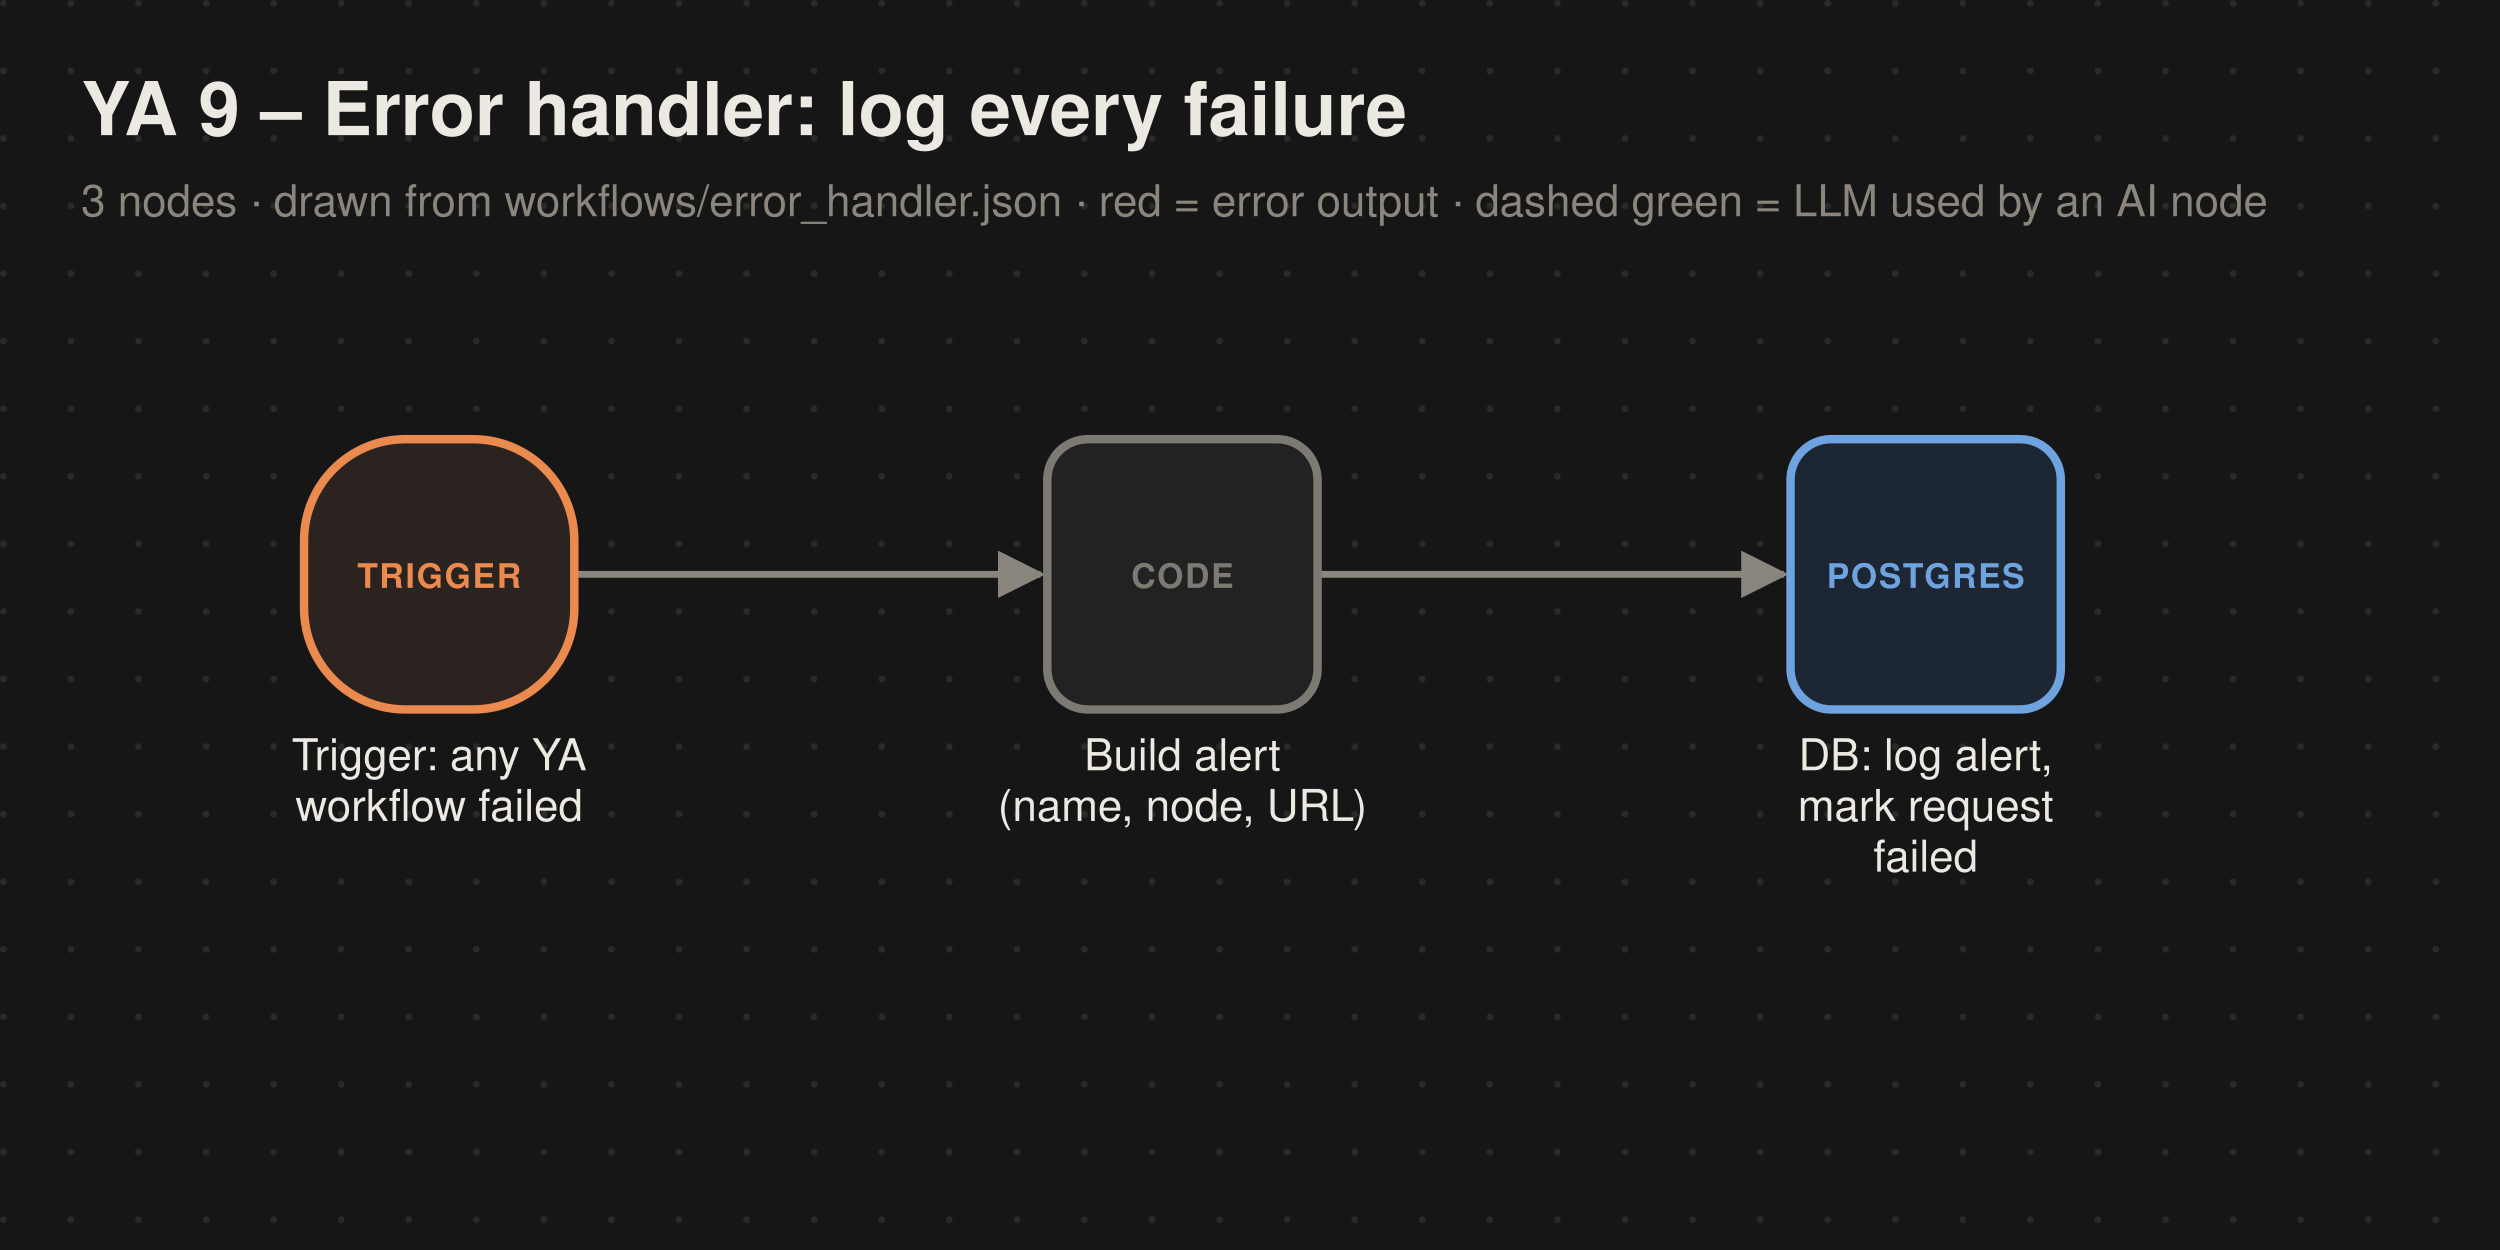
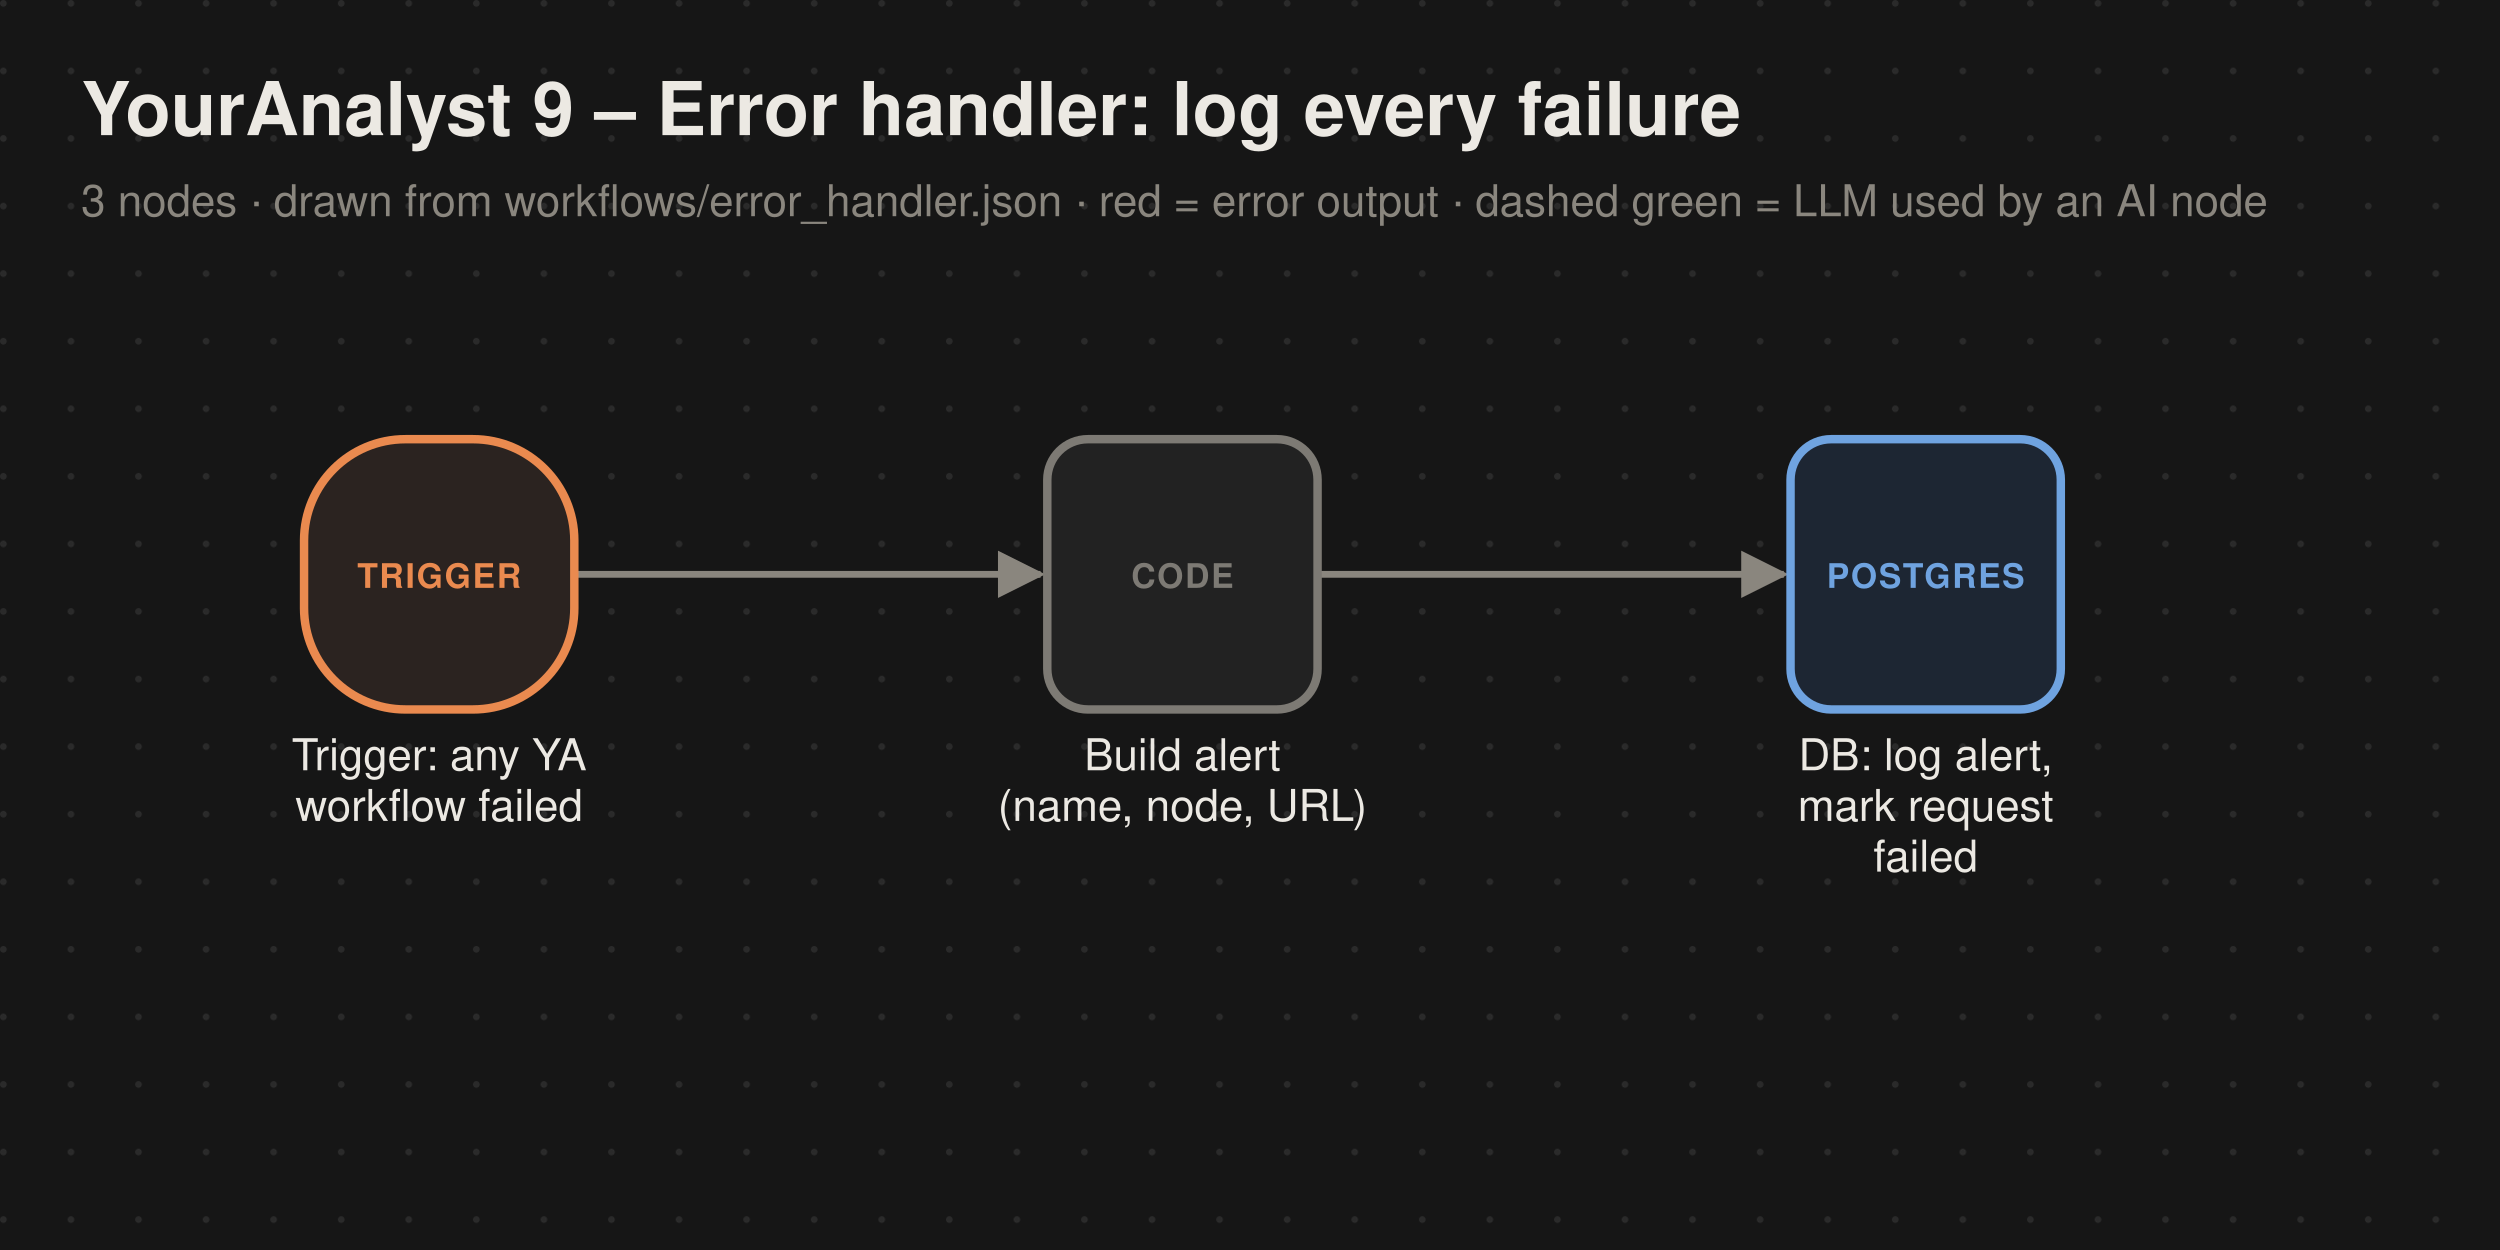
<svg xmlns="http://www.w3.org/2000/svg" width="740" height="370" viewBox="0 0 740 370" font-family="-apple-system, Helvetica, Arial, sans-serif">
  <rect width="740" height="370" fill="#161616" />
  <defs>
    <pattern id="g" width="20" height="20" patternUnits="userSpaceOnUse">
      <circle cx="1" cy="1" r="1" fill="#2a2a2a" />
    </pattern>
    <marker id="a" viewBox="0 0 10 10" refX="9" refY="5" markerWidth="7" markerHeight="7" orient="auto">
      <path d="M0 0 L10 5 L0 10z" fill="#8a867e" />
    </marker>
    <marker id="e" viewBox="0 0 10 10" refX="9" refY="5" markerWidth="7" markerHeight="7" orient="auto">
      <path d="M0 0 L10 5 L0 10z" fill="#d9634c" />
    </marker>
  </defs>
  <rect width="740" height="370" fill="url(#g)" />
-   <text x="24" y="40" fill="#ece9e3" font-size="22" font-weight="600">YA 9 – Error handler: log every failure</text>
+   <text x="24" y="40" fill="#ece9e3" font-size="22" font-weight="600">YourAnalyst 9 – Error handler: log every failure</text>
  <text x="24" y="64" fill="#8a867e" font-size="13">3 nodes · drawn from workflows/error_handler.json · red = error output · dashed green = LLM used by an AI node</text>
  <path d="M170 170.0 C240.0 170.0 240.0 170.0 308 170.0" fill="none" stroke="#8a867e" stroke-width="2" marker-end="url(#a)" />
  <path d="M390 170.0 C460.0 170.0 460.0 170.0 528 170.0" fill="none" stroke="#8a867e" stroke-width="2" marker-end="url(#a)" />
  <rect x="90" y="130" width="80" height="80" rx="30" fill="#2b2320" stroke="#ea8a4f" stroke-width="2.5" />
  <text x="130.0" y="174.0" text-anchor="middle" fill="#ea8a4f" font-size="10" font-weight="700" letter-spacing="0.5">TRIGGER</text>
  <text x="130.0" y="228" text-anchor="middle" fill="#ece9e3" font-size="13">Trigger: any YA</text>
  <text x="130.0" y="243" text-anchor="middle" fill="#ece9e3" font-size="13">workflow failed</text>
  <rect x="310" y="130" width="80" height="80" rx="12" fill="#222222" stroke="#7d7a74" stroke-width="2.5" />
  <text x="350.0" y="174.0" text-anchor="middle" fill="#7d7a74" font-size="10" font-weight="700" letter-spacing="0.5">CODE</text>
  <text x="350.0" y="228" text-anchor="middle" fill="#ece9e3" font-size="13">Build alert</text>
  <text x="350.0" y="243" text-anchor="middle" fill="#ece9e3" font-size="13">(name, node, URL)</text>
  <rect x="530" y="130" width="80" height="80" rx="12" fill="#1d2633" stroke="#6fa3e0" stroke-width="2.5" />
  <text x="570.0" y="174.0" text-anchor="middle" fill="#6fa3e0" font-size="10" font-weight="700" letter-spacing="0.5">POSTGRES</text>
  <text x="570.0" y="228" text-anchor="middle" fill="#ece9e3" font-size="13">DB: log alert,</text>
  <text x="570.0" y="243" text-anchor="middle" fill="#ece9e3" font-size="13">mark request</text>
  <text x="570.0" y="258" text-anchor="middle" fill="#ece9e3" font-size="13">failed</text>
</svg>
